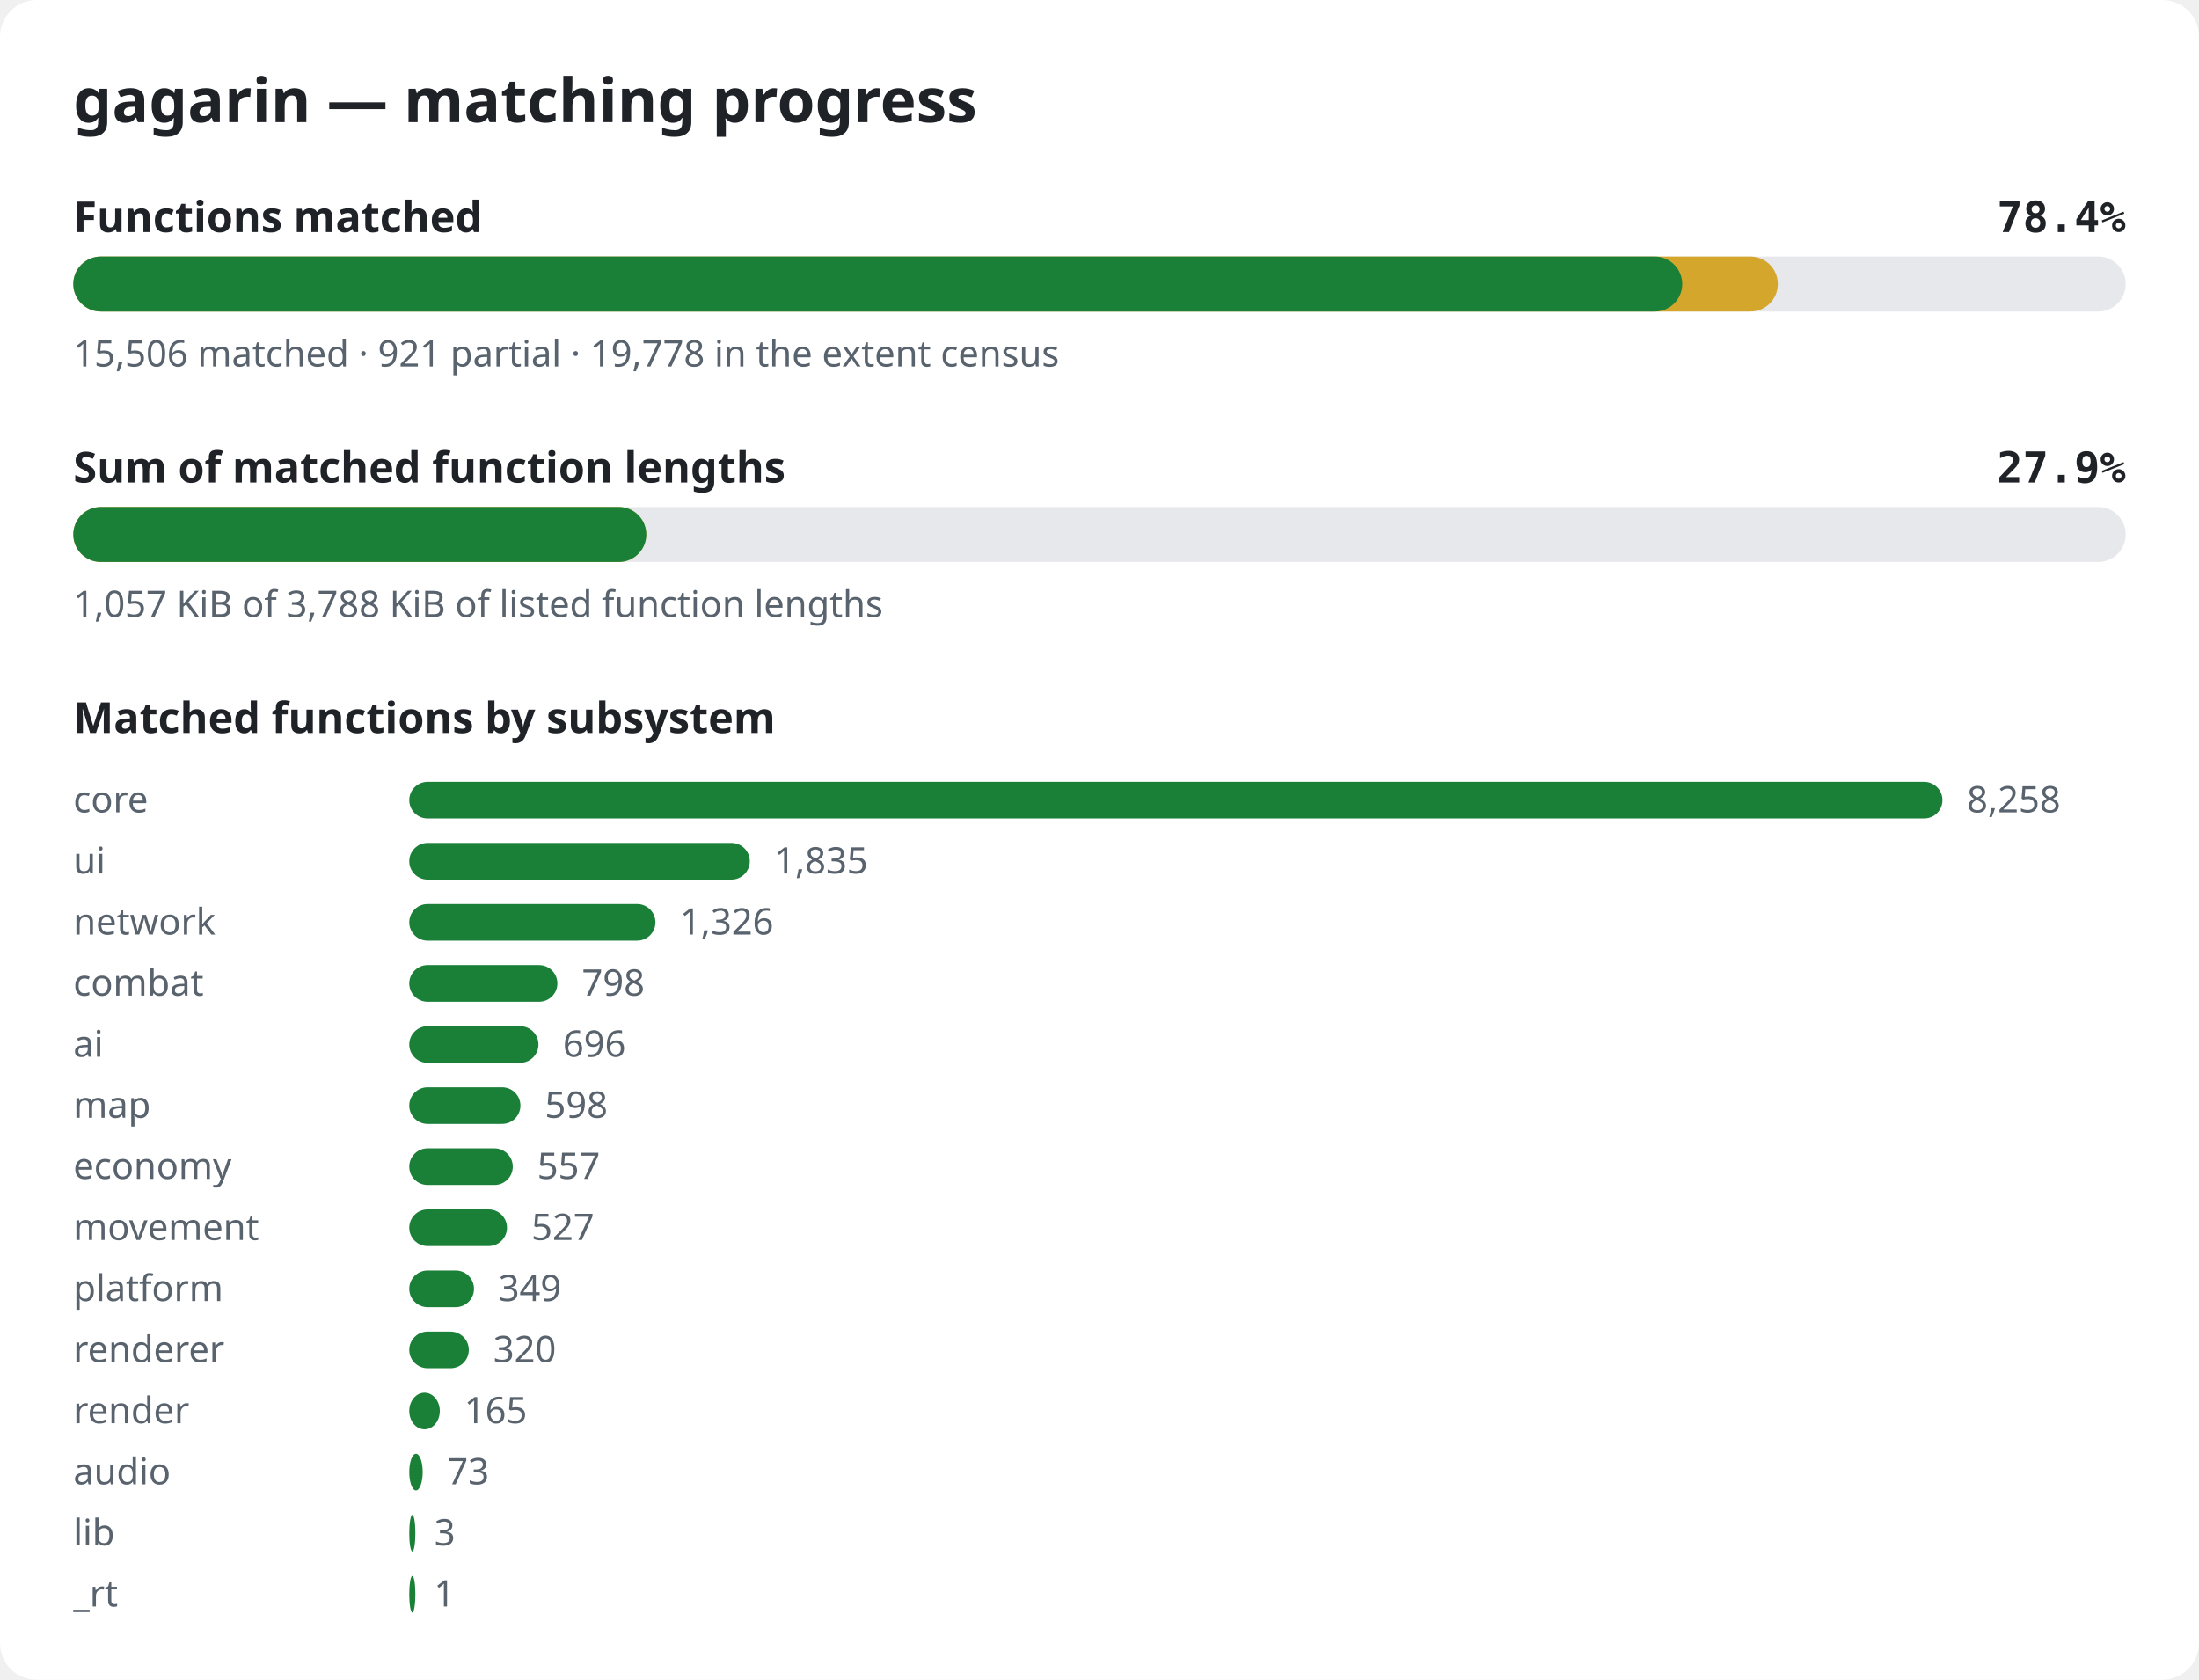
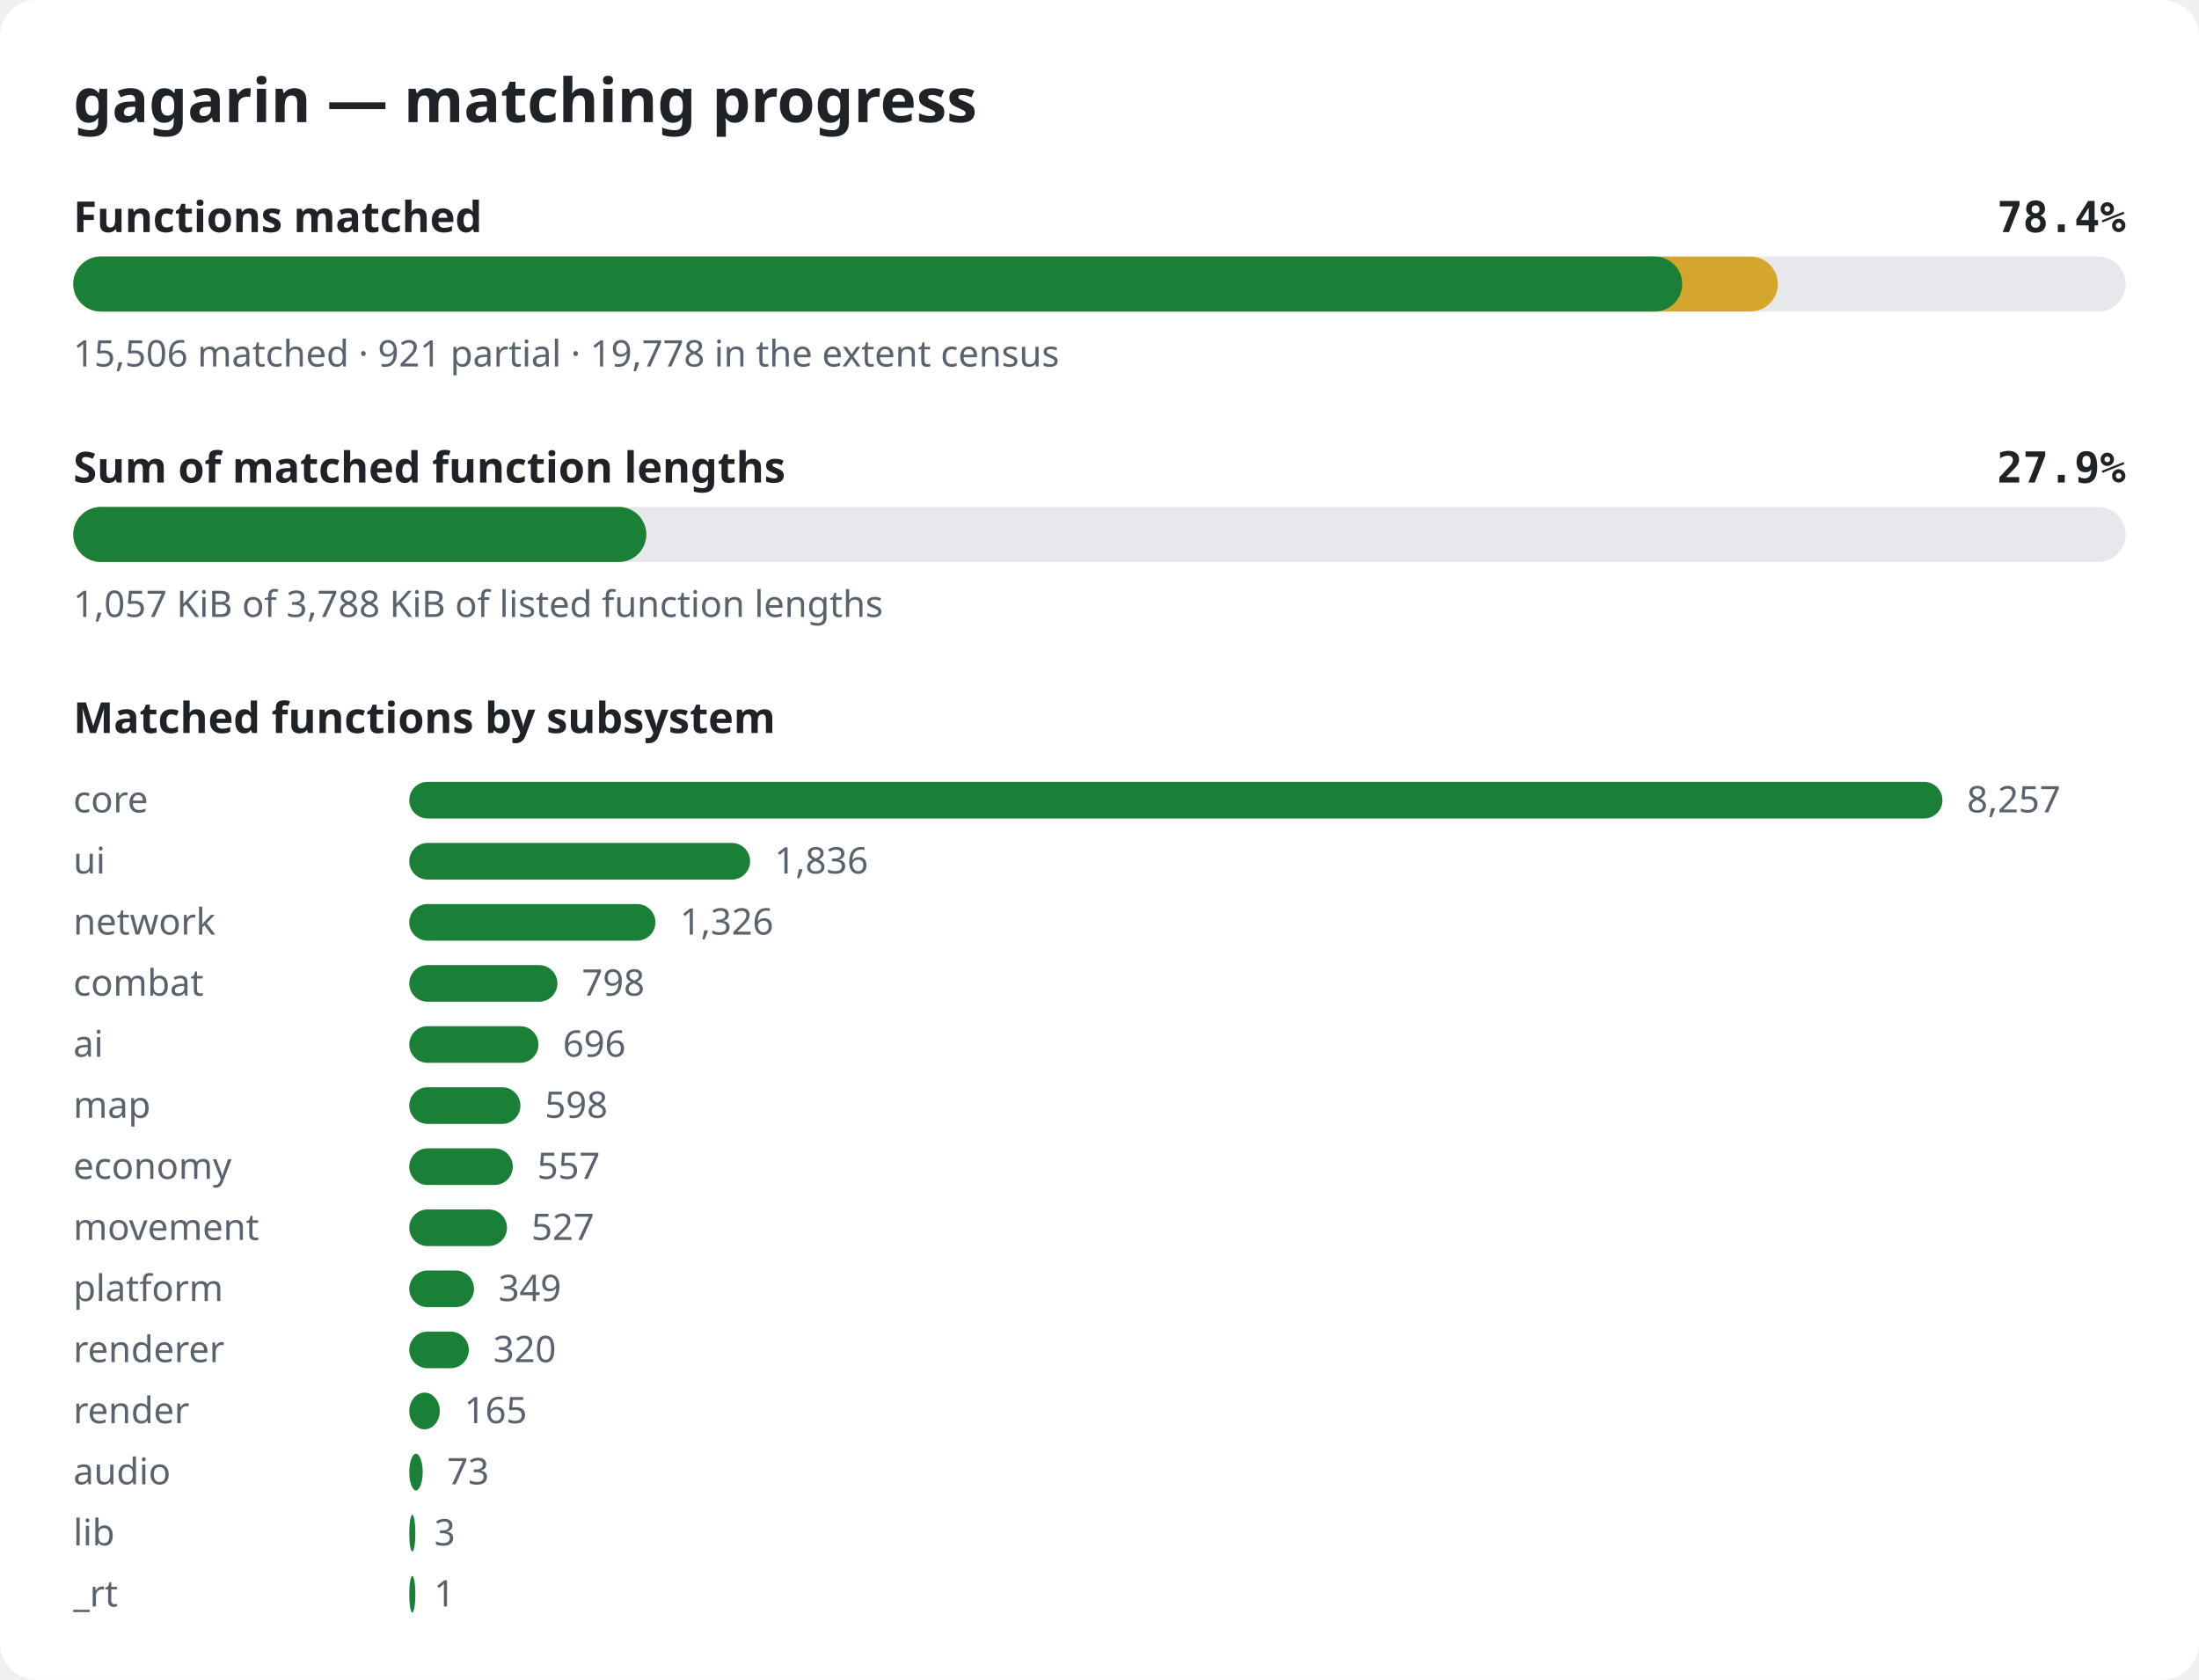
<svg xmlns="http://www.w3.org/2000/svg" width="720" height="550" viewBox="0 0 720 550" role="img" aria-label="gagarin matching progress">
  <style>.bg{fill:#ffffff}.title{font:600 20px sans-serif;fill:#1f2328}.label{font:600 14px sans-serif;fill:#1f2328}.pct{font:600 14px monospace;fill:#1f2328}.note{font:12px sans-serif;fill:#59636e}.track{fill:#e6e8eb}.done{fill:#1a7f37}.partial{fill:#d4a72c}@media (prefers-color-scheme: dark){.bg{fill:#0d1117}.title,.label,.pct{fill:#e6edf3}.note{fill:#9198a1}.track{fill:#262c36}.done{fill:#3fb950}.partial{fill:#d29922}}</style>
  <rect width="720" height="550" rx="12" class="bg" />
  <text x="24" y="40" class="title">gagarin — matching progress</text>
  <text x="24" y="76" class="label">Functions matched</text>
  <text x="696" y="76" class="pct" text-anchor="end">78.4%</text>
  <rect x="24" y="84" width="672" height="18" rx="9" class="track" />
  <rect x="24" y="84" width="558.1" height="18" rx="9" class="partial" />
  <rect x="24" y="84" width="526.8" height="18" rx="9" class="done" />
  <text x="24" y="120" class="note">15,506 matched · 921 partial · 19,778 in the extent census</text>
  <text x="24" y="158" class="label">Sum of matched function lengths</text>
  <text x="696" y="158" class="pct" text-anchor="end">27.9%</text>
  <rect x="24" y="166" width="672" height="18" rx="9" class="track" />
  <rect x="24" y="166" width="187.6" height="18" rx="9" class="partial" />
  <rect x="24" y="166" width="187.6" height="18" rx="9" class="done" />
  <text x="24" y="202" class="note">1,057 KiB of 3,788 KiB of listed function lengths</text>
  <text x="24" y="240" class="label">Matched functions by subsystem</text>
  <text x="24" y="266" class="note">core</text>
  <rect x="134" y="256" width="502.0" height="12" rx="6" class="done" />
-   <text x="644.0" y="266" class="note">8,258</text>
+   <text x="644.0" y="266" class="note">8,257</text>
  <text x="24" y="286" class="note">ui</text>
-   <rect x="134" y="276" width="111.5" height="12" rx="6" class="done" />
-   <text x="253.5" y="286" class="note">1,835</text>
+   <rect x="134" y="276" width="111.6" height="12" rx="6" class="done" />
+   <text x="253.6" y="286" class="note">1,836</text>
  <text x="24" y="306" class="note">network</text>
  <rect x="134" y="296" width="80.6" height="12" rx="6" class="done" />
  <text x="222.6" y="306" class="note">1,326</text>
  <text x="24" y="326" class="note">combat</text>
  <rect x="134" y="316" width="48.5" height="12" rx="6" class="done" />
  <text x="190.5" y="326" class="note">798</text>
  <text x="24" y="346" class="note">ai</text>
  <rect x="134" y="336" width="42.3" height="12" rx="6" class="done" />
  <text x="184.3" y="346" class="note">696</text>
  <text x="24" y="366" class="note">map</text>
  <rect x="134" y="356" width="36.4" height="12" rx="6" class="done" />
  <text x="178.4" y="366" class="note">598</text>
  <text x="24" y="386" class="note">economy</text>
  <rect x="134" y="376" width="33.9" height="12" rx="6" class="done" />
  <text x="175.9" y="386" class="note">557</text>
  <text x="24" y="406" class="note">movement</text>
  <rect x="134" y="396" width="32.0" height="12" rx="6" class="done" />
  <text x="174.0" y="406" class="note">527</text>
  <text x="24" y="426" class="note">platform</text>
  <rect x="134" y="416" width="21.2" height="12" rx="6" class="done" />
  <text x="163.2" y="426" class="note">349</text>
  <text x="24" y="446" class="note">renderer</text>
  <rect x="134" y="436" width="19.5" height="12" rx="6" class="done" />
  <text x="161.5" y="446" class="note">320</text>
  <text x="24" y="466" class="note">render</text>
  <rect x="134" y="456" width="10.0" height="12" rx="6" class="done" />
  <text x="152.0" y="466" class="note">165</text>
  <text x="24" y="486" class="note">audio</text>
  <rect x="134" y="476" width="4.4" height="12" rx="6" class="done" />
  <text x="146.4" y="486" class="note">73</text>
  <text x="24" y="506" class="note">lib</text>
  <rect x="134" y="496" width="2.0" height="12" rx="6" class="done" />
  <text x="142.2" y="506" class="note">3</text>
  <text x="24" y="526" class="note">_rt</text>
  <rect x="134" y="516" width="2.0" height="12" rx="6" class="done" />
  <text x="142.1" y="526" class="note">1</text>
</svg>
